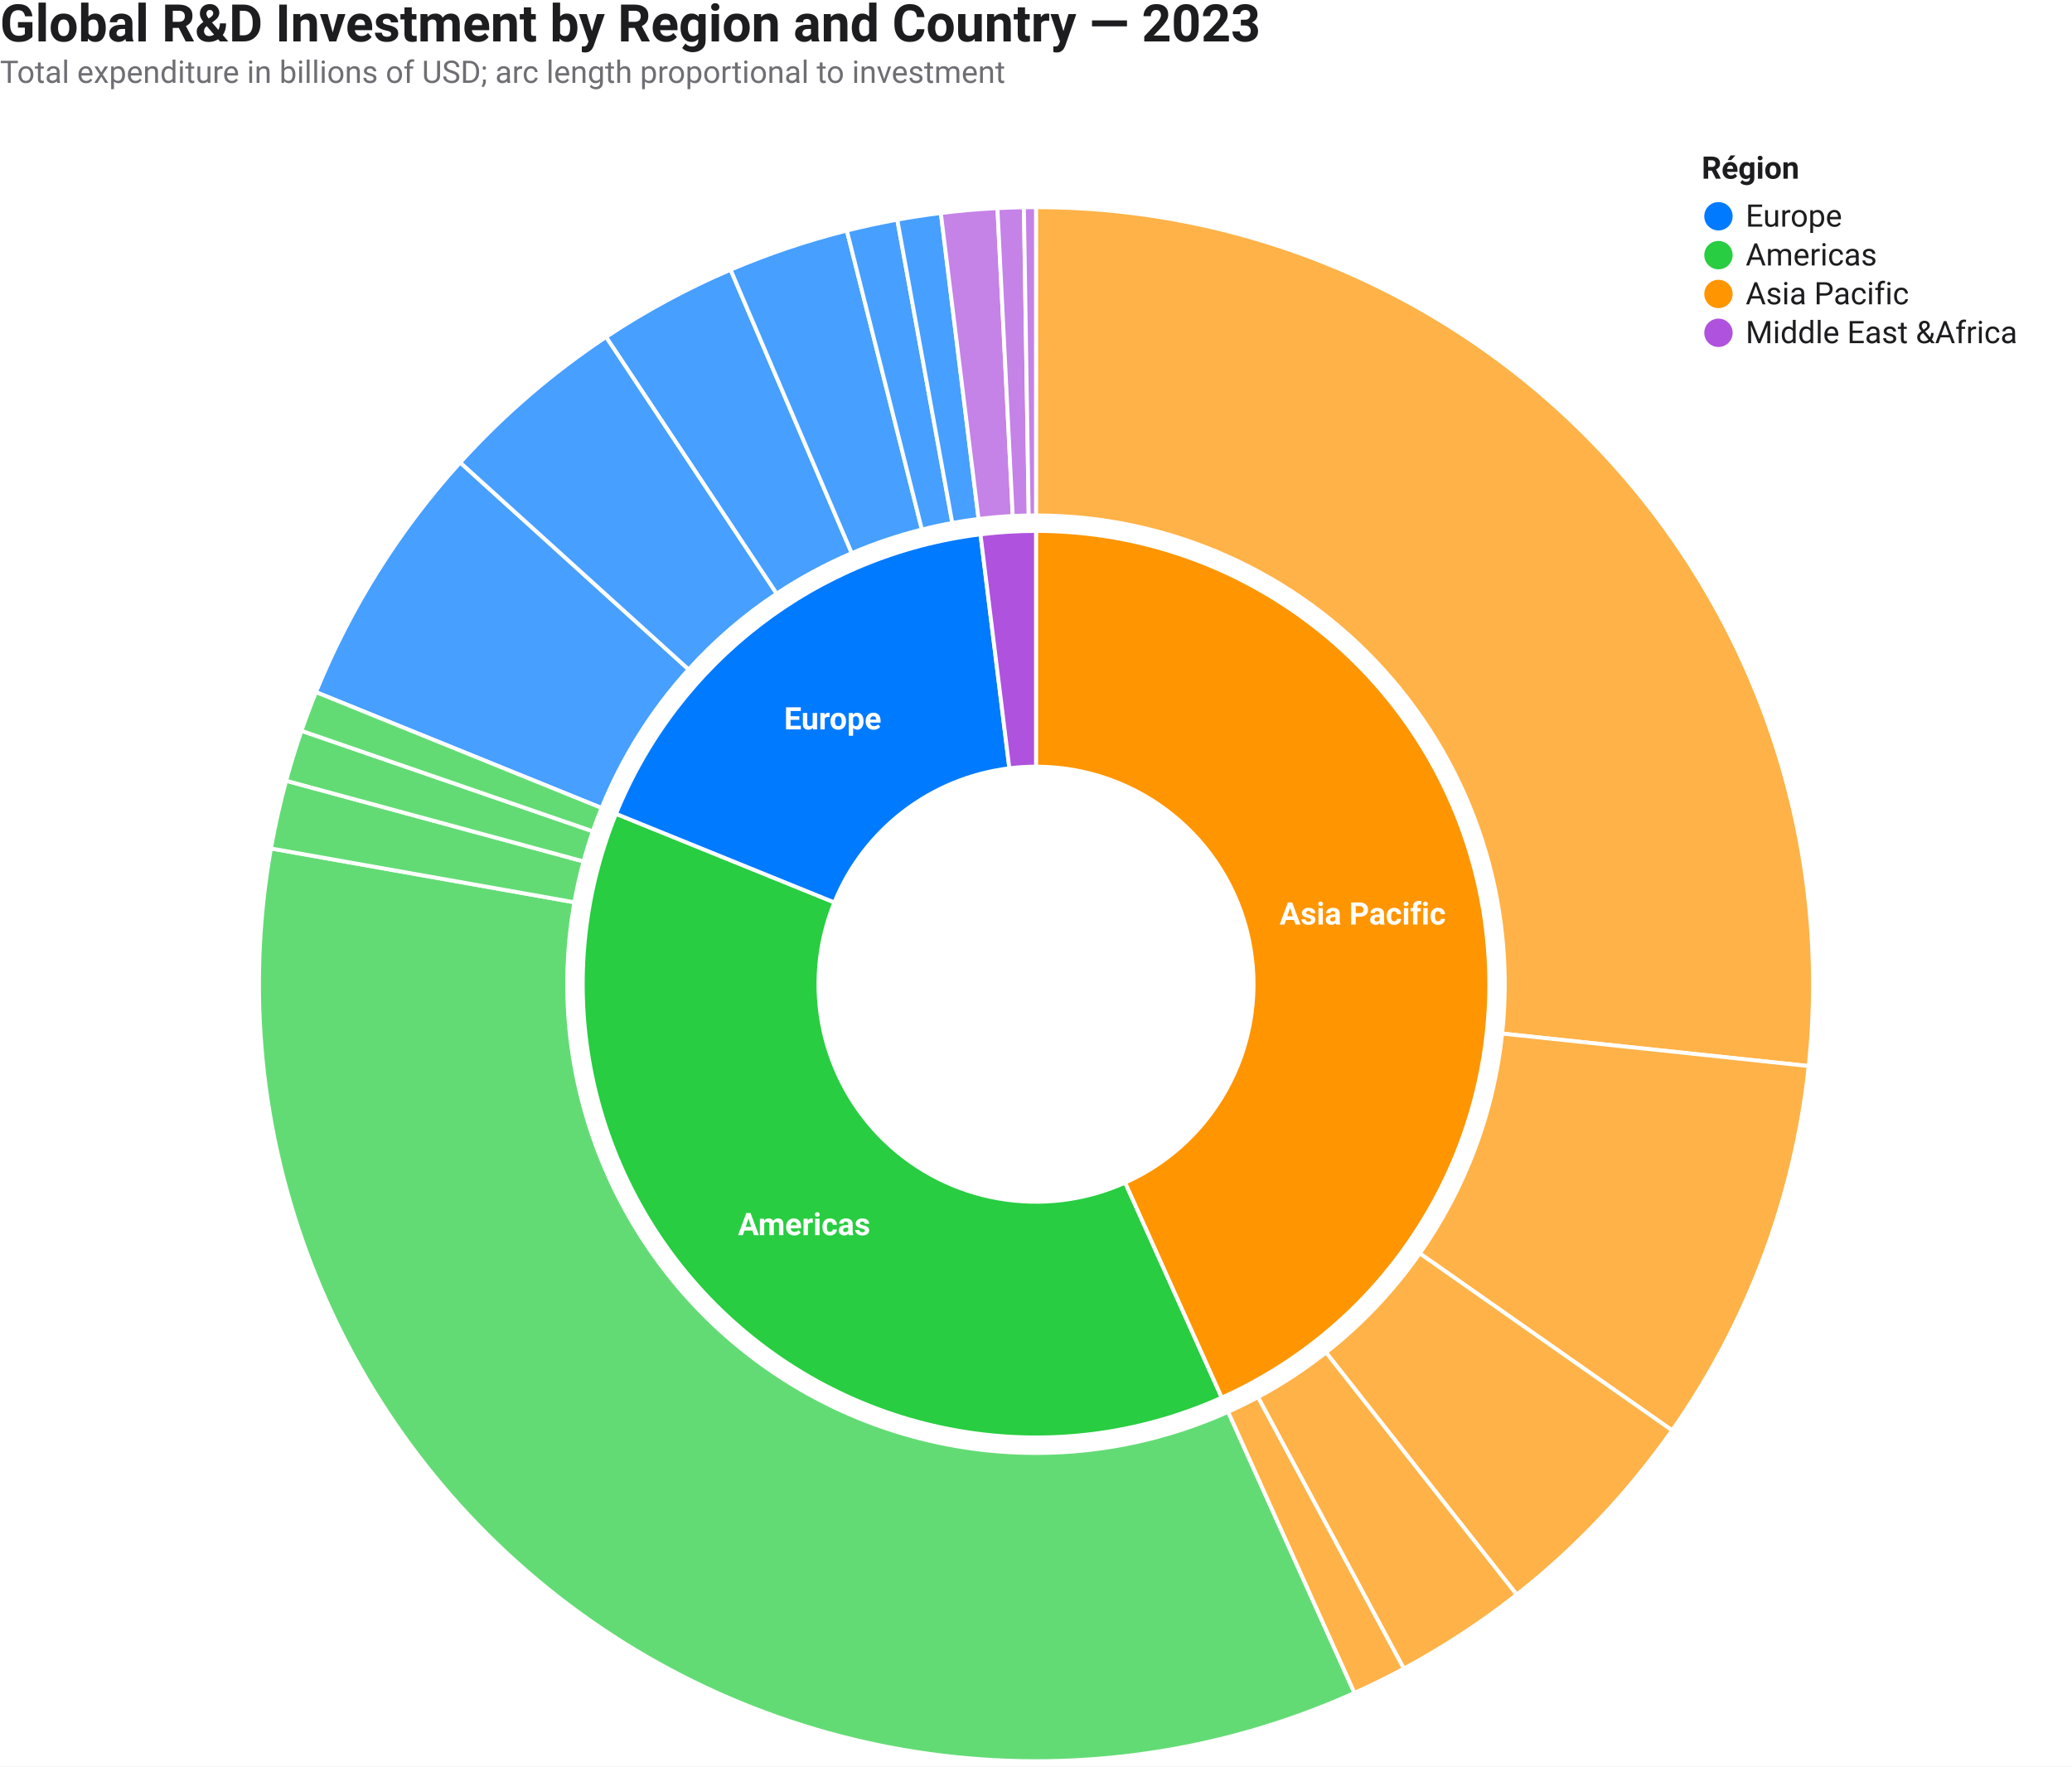
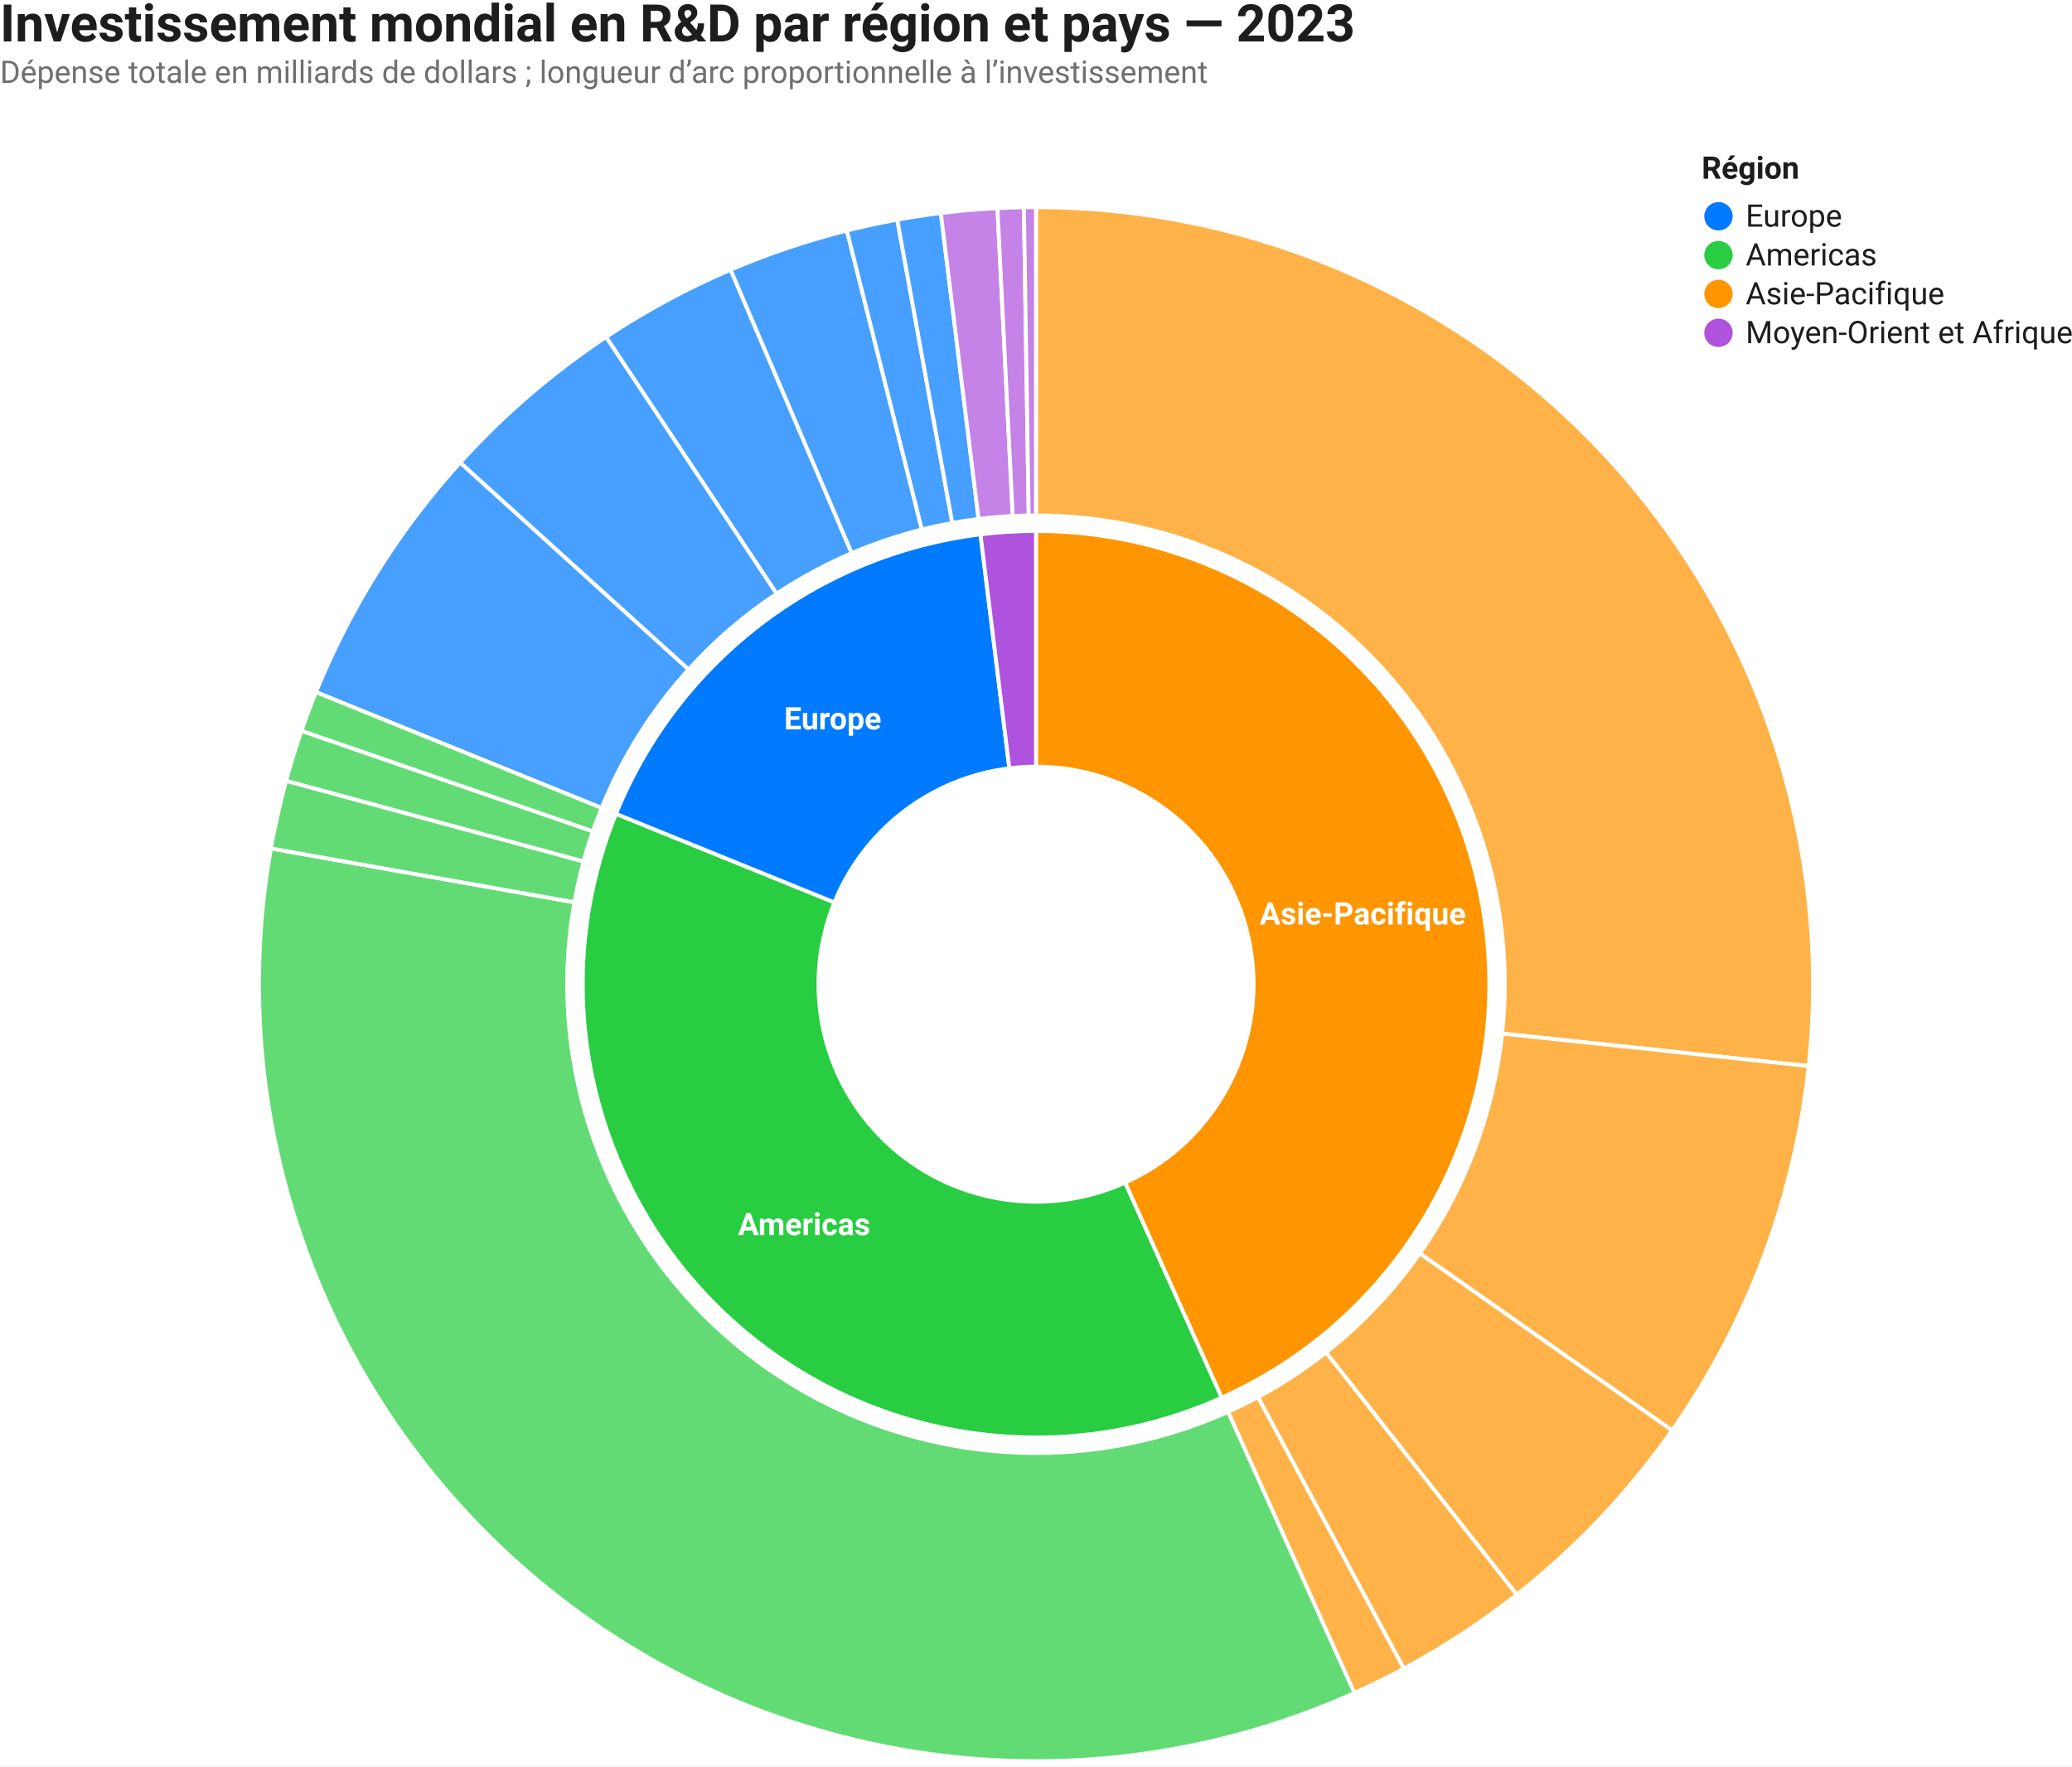
<svg xmlns="http://www.w3.org/2000/svg" version="1.1" class="marks" width="800" height="682" viewBox="0 0 800 682">
  <rect width="800" height="682" fill="#FFFFFF" />
  <g fill="none" stroke-miterlimit="10" transform="translate(0,42)">
    <g class="mark-group role-frame root" role="graphics-object" aria-roledescription="group mark container">
      <g transform="translate(0,0)">
        <path class="background" aria-hidden="true" d="M0,0h800v640h-800Z" />
        <g>
          <g class="mark-arc role-mark" role="graphics-symbol" aria-roledescription="arc mark container">
            <path transform="translate(400,338)" d="M0,0Z" fill="#eee" fill-opacity="0" stroke="#FFFFFF" stroke-width="1.5" />
            <path transform="translate(400,338)" d="M71.728,159.625A175,175,0,0,1,-162.165,-65.783L-77.839,-31.576A84,84,0,0,0,34.429,76.62Z" fill="#28CD41" fill-opacity="1" stroke="#FFFFFF" stroke-width="1.5" />
            <path transform="translate(400,338)" d="M0,-175A175,175,0,0,1,71.728,159.625L34.429,76.62A84,84,0,0,0,0,-84Z" fill="#FF9500" fill-opacity="1" stroke="#FFFFFF" stroke-width="1.5" />
            <path transform="translate(400,338)" d="M-162.165,-65.783A175,175,0,0,1,-21.436,-173.682L-10.289,-83.367A84,84,0,0,0,-77.839,-31.576Z" fill="#007AFF" fill-opacity="1" stroke="#FFFFFF" stroke-width="1.5" />
            <path transform="translate(400,338)" d="M-21.436,-173.682A175,175,0,0,1,0,-175L0,-84A84,84,0,0,0,-10.289,-83.367Z" fill="#AF52DE" fill-opacity="1" stroke="#FFFFFF" stroke-width="1.5" />
            <path transform="translate(400,338)" d="M-277.998,-112.771A300,300,0,0,1,-222.317,-201.432L-134.131,-121.531A181,181,0,0,0,-167.725,-68.039Z" fill="#007AFF" fill-opacity="0.72" stroke="#FFFFFF" stroke-width="1.5" />
            <path transform="translate(400,338)" d="M-166.009,-249.882A300,300,0,0,1,-117.917,-275.854L-71.143,-166.432A181,181,0,0,0,-100.159,-150.762Z" fill="#007AFF" fill-opacity="0.72" stroke="#FFFFFF" stroke-width="1.5" />
            <path transform="translate(400,338)" d="M-117.917,-275.854A300,300,0,0,1,-73.028,-290.976L-44.06,-175.555A181,181,0,0,0,-71.143,-166.432Z" fill="#007AFF" fill-opacity="0.72" stroke="#FFFFFF" stroke-width="1.5" />
            <path transform="translate(400,338)" d="M-73.028,-290.976A300,300,0,0,1,-53.562,-295.18L-32.316,-178.092A181,181,0,0,0,-44.06,-175.555Z" fill="#007AFF" fill-opacity="0.72" stroke="#FFFFFF" stroke-width="1.5" />
            <path transform="translate(400,338)" d="M-53.562,-295.18A300,300,0,0,1,-36.748,-297.741L-22.171,-179.637A181,181,0,0,0,-32.316,-178.092Z" fill="#007AFF" fill-opacity="0.72" stroke="#FFFFFF" stroke-width="1.5" />
            <path transform="translate(400,338)" d="M-222.317,-201.432A300,300,0,0,1,-166.009,-249.882L-100.159,-150.762A181,181,0,0,0,-134.131,-121.531Z" fill="#007AFF" fill-opacity="0.72" stroke="#FFFFFF" stroke-width="1.5" />
            <path transform="translate(400,338)" d="M122.962,273.643A300,300,0,0,1,-295.386,-52.413L-178.216,-31.622A181,181,0,0,0,74.187,165.098Z" fill="#28CD41" fill-opacity="0.72" stroke="#FFFFFF" stroke-width="1.5" />
            <path transform="translate(400,338)" d="M-295.386,-52.413A300,300,0,0,1,-289.534,-78.55L-174.685,-47.392A181,181,0,0,0,-178.216,-31.622Z" fill="#28CD41" fill-opacity="0.72" stroke="#FFFFFF" stroke-width="1.5" />
            <path transform="translate(400,338)" d="M-289.534,-78.55A300,300,0,0,1,-283.598,-97.836L-171.104,-59.028A181,181,0,0,0,-174.685,-47.392Z" fill="#28CD41" fill-opacity="0.72" stroke="#FFFFFF" stroke-width="1.5" />
            <path transform="translate(400,338)" d="M-283.598,-97.836A300,300,0,0,1,-277.998,-112.771L-167.725,-68.039A181,181,0,0,0,-171.104,-59.028Z" fill="#28CD41" fill-opacity="0.72" stroke="#FFFFFF" stroke-width="1.5" />
            <path transform="translate(400,338)" d="M0,-300A300,300,0,0,1,298.331,31.604L179.993,19.068A181,181,0,0,0,0,-181Z" fill="#FF9500" fill-opacity="0.72" stroke="#FFFFFF" stroke-width="1.5" />
            <path transform="translate(400,338)" d="M298.331,31.604A300,300,0,0,1,245.596,172.286L148.176,103.946A181,181,0,0,0,179.993,19.068Z" fill="#FF9500" fill-opacity="0.72" stroke="#FFFFFF" stroke-width="1.5" />
            <path transform="translate(400,338)" d="M245.596,172.286A300,300,0,0,1,185.599,235.697L111.978,142.204A181,181,0,0,0,148.176,103.946Z" fill="#FF9500" fill-opacity="0.72" stroke="#FFFFFF" stroke-width="1.5" />
            <path transform="translate(400,338)" d="M185.599,235.697A300,300,0,0,1,142.013,264.258L85.681,159.436A181,181,0,0,0,111.978,142.204Z" fill="#FF9500" fill-opacity="0.72" stroke="#FFFFFF" stroke-width="1.5" />
            <path transform="translate(400,338)" d="M142.013,264.258A300,300,0,0,1,122.962,273.643L74.187,165.098A181,181,0,0,0,85.681,159.436Z" fill="#FF9500" fill-opacity="0.72" stroke="#FFFFFF" stroke-width="1.5" />
            <path transform="translate(400,338)" d="M-36.748,-297.741A300,300,0,0,1,-14.889,-299.63L-8.983,-180.777A181,181,0,0,0,-22.171,-179.637Z" fill="#AF52DE" fill-opacity="0.72" stroke="#FFFFFF" stroke-width="1.5" />
            <path transform="translate(400,338)" d="M-14.889,-299.63A300,300,0,0,1,-4.671,-299.964L-2.818,-180.978A181,181,0,0,0,-8.983,-180.777Z" fill="#AF52DE" fill-opacity="0.72" stroke="#FFFFFF" stroke-width="1.5" />
            <path transform="translate(400,338)" d="M-4.671,-299.964A300,300,0,0,1,0,-300L0,-181A181,181,0,0,0,-2.818,-180.978Z" fill="#AF52DE" fill-opacity="0.72" stroke="#FFFFFF" stroke-width="1.5" />
          </g>
          <g class="mark-text role-mark" role="graphics-object" aria-roledescription="text mark container">
            <text text-anchor="middle" transform="translate(400,342)" font-family="Roboto, system-ui, sans-serif" font-size="12px" font-weight="600" fill="#FFFFFF" />
            <text text-anchor="middle" transform="translate(310.4836,434.8861)" font-family="Roboto, system-ui, sans-serif" font-size="12px" font-weight="600" fill="#FFFFFF">Americas</text>
-             <text text-anchor="middle" transform="translate(526.1348,314.9626)" font-family="Roboto, system-ui, sans-serif" font-size="12px" font-weight="600" fill="#FFFFFF">Asia Pacific</text>
+             <text text-anchor="middle" transform="translate(526.1348,314.9626)" font-family="Roboto, system-ui, sans-serif" font-size="12px" font-weight="600" fill="#FFFFFF">Asie-Pacifique</text>
            <text text-anchor="middle" transform="translate(321.5092,239.6271)" font-family="Roboto, system-ui, sans-serif" font-size="12px" font-weight="600" fill="#FFFFFF">Europe</text>
            <text text-anchor="middle" transform="translate(392.0842,213.2431)" font-family="Roboto, system-ui, sans-serif" font-size="12px" font-weight="600" fill="#FFFFFF" />
            <text text-anchor="middle" transform="translate(400,342)" font-family="Roboto, system-ui, sans-serif" font-size="12px" font-weight="600" fill="#FFFFFF" />
            <text text-anchor="middle" transform="translate(400,342)" font-family="Roboto, system-ui, sans-serif" font-size="12px" font-weight="600" fill="#FFFFFF" />
            <text text-anchor="middle" transform="translate(400,342)" font-family="Roboto, system-ui, sans-serif" font-size="12px" font-weight="600" fill="#FFFFFF" />
            <text text-anchor="middle" transform="translate(400,342)" font-family="Roboto, system-ui, sans-serif" font-size="12px" font-weight="600" fill="#FFFFFF" />
            <text text-anchor="middle" transform="translate(400,342)" font-family="Roboto, system-ui, sans-serif" font-size="12px" font-weight="600" fill="#FFFFFF" />
            <text text-anchor="middle" transform="translate(400,342)" font-family="Roboto, system-ui, sans-serif" font-size="12px" font-weight="600" fill="#FFFFFF" />
            <text text-anchor="middle" transform="translate(400,342)" font-family="Roboto, system-ui, sans-serif" font-size="12px" font-weight="600" fill="#FFFFFF" />
            <text text-anchor="middle" transform="translate(400,342)" font-family="Roboto, system-ui, sans-serif" font-size="12px" font-weight="600" fill="#FFFFFF" />
            <text text-anchor="middle" transform="translate(400,342)" font-family="Roboto, system-ui, sans-serif" font-size="12px" font-weight="600" fill="#FFFFFF" />
            <text text-anchor="middle" transform="translate(400,342)" font-family="Roboto, system-ui, sans-serif" font-size="12px" font-weight="600" fill="#FFFFFF" />
            <text text-anchor="middle" transform="translate(400,342)" font-family="Roboto, system-ui, sans-serif" font-size="12px" font-weight="600" fill="#FFFFFF" />
            <text text-anchor="middle" transform="translate(400,342)" font-family="Roboto, system-ui, sans-serif" font-size="12px" font-weight="600" fill="#FFFFFF" />
            <text text-anchor="middle" transform="translate(400,342)" font-family="Roboto, system-ui, sans-serif" font-size="12px" font-weight="600" fill="#FFFFFF" />
            <text text-anchor="middle" transform="translate(400,342)" font-family="Roboto, system-ui, sans-serif" font-size="12px" font-weight="600" fill="#FFFFFF" />
            <text text-anchor="middle" transform="translate(400,342)" font-family="Roboto, system-ui, sans-serif" font-size="12px" font-weight="600" fill="#FFFFFF" />
            <text text-anchor="middle" transform="translate(400,342)" font-family="Roboto, system-ui, sans-serif" font-size="12px" font-weight="600" fill="#FFFFFF" />
            <text text-anchor="middle" transform="translate(400,342)" font-family="Roboto, system-ui, sans-serif" font-size="12px" font-weight="600" fill="#FFFFFF" />
            <text text-anchor="middle" transform="translate(400,342)" font-family="Roboto, system-ui, sans-serif" font-size="12px" font-weight="600" fill="#FFFFFF" />
          </g>
          <g class="mark-group role-legend" role="graphics-symbol" aria-roledescription="legend" aria-label="Symbol legend titled 'Region' for fill color with 4 values: Europe, Americas, Asia Pacific, Middle East &amp;&#10;Africa">
            <g transform="translate(657,18)">
              <path class="background" aria-hidden="true" d="M0,0h125v75h-125Z" pointer-events="none" />
              <g>
                <g class="mark-group role-legend-entry">
                  <g transform="translate(0,17)">
                    <path class="background" aria-hidden="true" d="M0,0h0v0h0Z" pointer-events="none" />
                    <g>
                      <g class="mark-group role-scope" role="graphics-object" aria-roledescription="group mark container">
                        <g transform="translate(0,0)">
                          <path class="background" aria-hidden="true" d="M0,0h124.795v12.5h-124.795Z" pointer-events="none" opacity="1" />
                          <g>
                            <g class="mark-symbol role-legend-symbol" pointer-events="none">
                              <path transform="translate(6.5,6.5)" d="M5.477,0A5.477,5.477,0,1,1,-5.477,0A5.477,5.477,0,1,1,5.477,0" fill="#007AFF" stroke-width="1.5" opacity="1" />
                            </g>
                            <g class="mark-text role-legend-label" pointer-events="none">
                              <text text-anchor="start" transform="translate(17,10.5)" font-family="Roboto, system-ui, sans-serif" font-size="12px" fill="#1D1D1F" opacity="1">Europe</text>
                            </g>
                          </g>
                          <path class="foreground" aria-hidden="true" d="" pointer-events="none" display="none" />
                        </g>
                        <g transform="translate(0,15)">
                          <path class="background" aria-hidden="true" d="M0,0h124.795v12.5h-124.795Z" pointer-events="none" opacity="1" />
                          <g>
                            <g class="mark-symbol role-legend-symbol" pointer-events="none">
                              <path transform="translate(6.5,6.5)" d="M5.477,0A5.477,5.477,0,1,1,-5.477,0A5.477,5.477,0,1,1,5.477,0" fill="#28CD41" stroke-width="1.5" opacity="1" />
                            </g>
                            <g class="mark-text role-legend-label" pointer-events="none">
                              <text text-anchor="start" transform="translate(17,10.5)" font-family="Roboto, system-ui, sans-serif" font-size="12px" fill="#1D1D1F" opacity="1">Americas</text>
                            </g>
                          </g>
                          <path class="foreground" aria-hidden="true" d="" pointer-events="none" display="none" />
                        </g>
                        <g transform="translate(0,30)">
                          <path class="background" aria-hidden="true" d="M0,0h124.795v12.5h-124.795Z" pointer-events="none" opacity="1" />
                          <g>
                            <g class="mark-symbol role-legend-symbol" pointer-events="none">
                              <path transform="translate(6.5,6.5)" d="M5.477,0A5.477,5.477,0,1,1,-5.477,0A5.477,5.477,0,1,1,5.477,0" fill="#FF9500" stroke-width="1.5" opacity="1" />
                            </g>
                            <g class="mark-text role-legend-label" pointer-events="none">
-                               <text text-anchor="start" transform="translate(17,10.5)" font-family="Roboto, system-ui, sans-serif" font-size="12px" fill="#1D1D1F" opacity="1">Asia Pacific</text>
+                               <text text-anchor="start" transform="translate(17,10.5)" font-family="Roboto, system-ui, sans-serif" font-size="12px" fill="#1D1D1F" opacity="1">Asie-Pacifique</text>
                            </g>
                          </g>
                          <path class="foreground" aria-hidden="true" d="" pointer-events="none" display="none" />
                        </g>
                        <g transform="translate(0,45)">
                          <path class="background" aria-hidden="true" d="M0,0h124.795v12.5h-124.795Z" pointer-events="none" opacity="1" />
                          <g>
                            <g class="mark-symbol role-legend-symbol" pointer-events="none">
                              <path transform="translate(6.5,6.5)" d="M5.477,0A5.477,5.477,0,1,1,-5.477,0A5.477,5.477,0,1,1,5.477,0" fill="#AF52DE" stroke-width="1.5" opacity="1" />
                            </g>
                            <g class="mark-text role-legend-label" pointer-events="none">
-                               <text text-anchor="start" transform="translate(17,10.5)" font-family="Roboto, system-ui, sans-serif" font-size="12px" fill="#1D1D1F" opacity="1">Middle East &amp;
- Africa</text>
+                               <text text-anchor="start" transform="translate(17,10.5)" font-family="Roboto, system-ui, sans-serif" font-size="12px" fill="#1D1D1F" opacity="1">Moyen-Orient et Afrique</text>
                            </g>
                          </g>
                          <path class="foreground" aria-hidden="true" d="" pointer-events="none" display="none" />
                        </g>
                      </g>
                    </g>
                    <path class="foreground" aria-hidden="true" d="" pointer-events="none" display="none" />
                  </g>
                </g>
                <g class="mark-text role-legend-title" pointer-events="none">
                  <text text-anchor="start" transform="translate(0,9)" font-family="Roboto, system-ui, sans-serif" font-size="12px" font-weight="bold" fill="#1D1D1F" opacity="1">Région</text>
                </g>
              </g>
              <path class="foreground" aria-hidden="true" d="" pointer-events="none" display="none" />
            </g>
          </g>
          <g class="mark-group role-title">
            <g transform="translate(0,-42)">
              <path class="background" aria-hidden="true" d="M0,0h0v0h0Z" pointer-events="none" />
              <g>
                <g class="mark-text role-title-text" role="graphics-symbol" aria-roledescription="title" aria-label="Title text 'Global R&amp;D Investment by Region and Country — 2023'" pointer-events="none">
-                   <text text-anchor="start" transform="translate(0,16)" font-family="Roboto, system-ui, sans-serif" font-size="20px" font-weight="600" fill="#1D1D1F" opacity="1">Global R&amp;D Investment by Region and Country — 2023</text>
+                   <text text-anchor="start" transform="translate(0,16)" font-family="Roboto, system-ui, sans-serif" font-size="20px" font-weight="600" fill="#1D1D1F" opacity="1">Investissement mondial en R&amp;D par région et pays — 2023</text>
                </g>
                <g class="mark-text role-title-subtitle" role="graphics-symbol" aria-roledescription="subtitle" aria-label="Subtitle text 'Total expenditure in billions of USD; arc length proportional to investment'" pointer-events="none">
-                   <text text-anchor="start" transform="translate(0,32)" font-family="Roboto, system-ui, sans-serif" font-size="12px" fill="#6E6E73" opacity="1">Total expenditure in billions of USD; arc length proportional to investment</text>
+                   <text text-anchor="start" transform="translate(0,32)" font-family="Roboto, system-ui, sans-serif" font-size="12px" fill="#6E6E73" opacity="1">Dépense totale en milliards de dollars ; longueur d’arc proportionnelle à l’investissement</text>
                </g>
              </g>
              <path class="foreground" aria-hidden="true" d="" pointer-events="none" display="none" />
            </g>
          </g>
        </g>
        <path class="foreground" aria-hidden="true" d="" display="none" />
      </g>
    </g>
  </g>
</svg>
